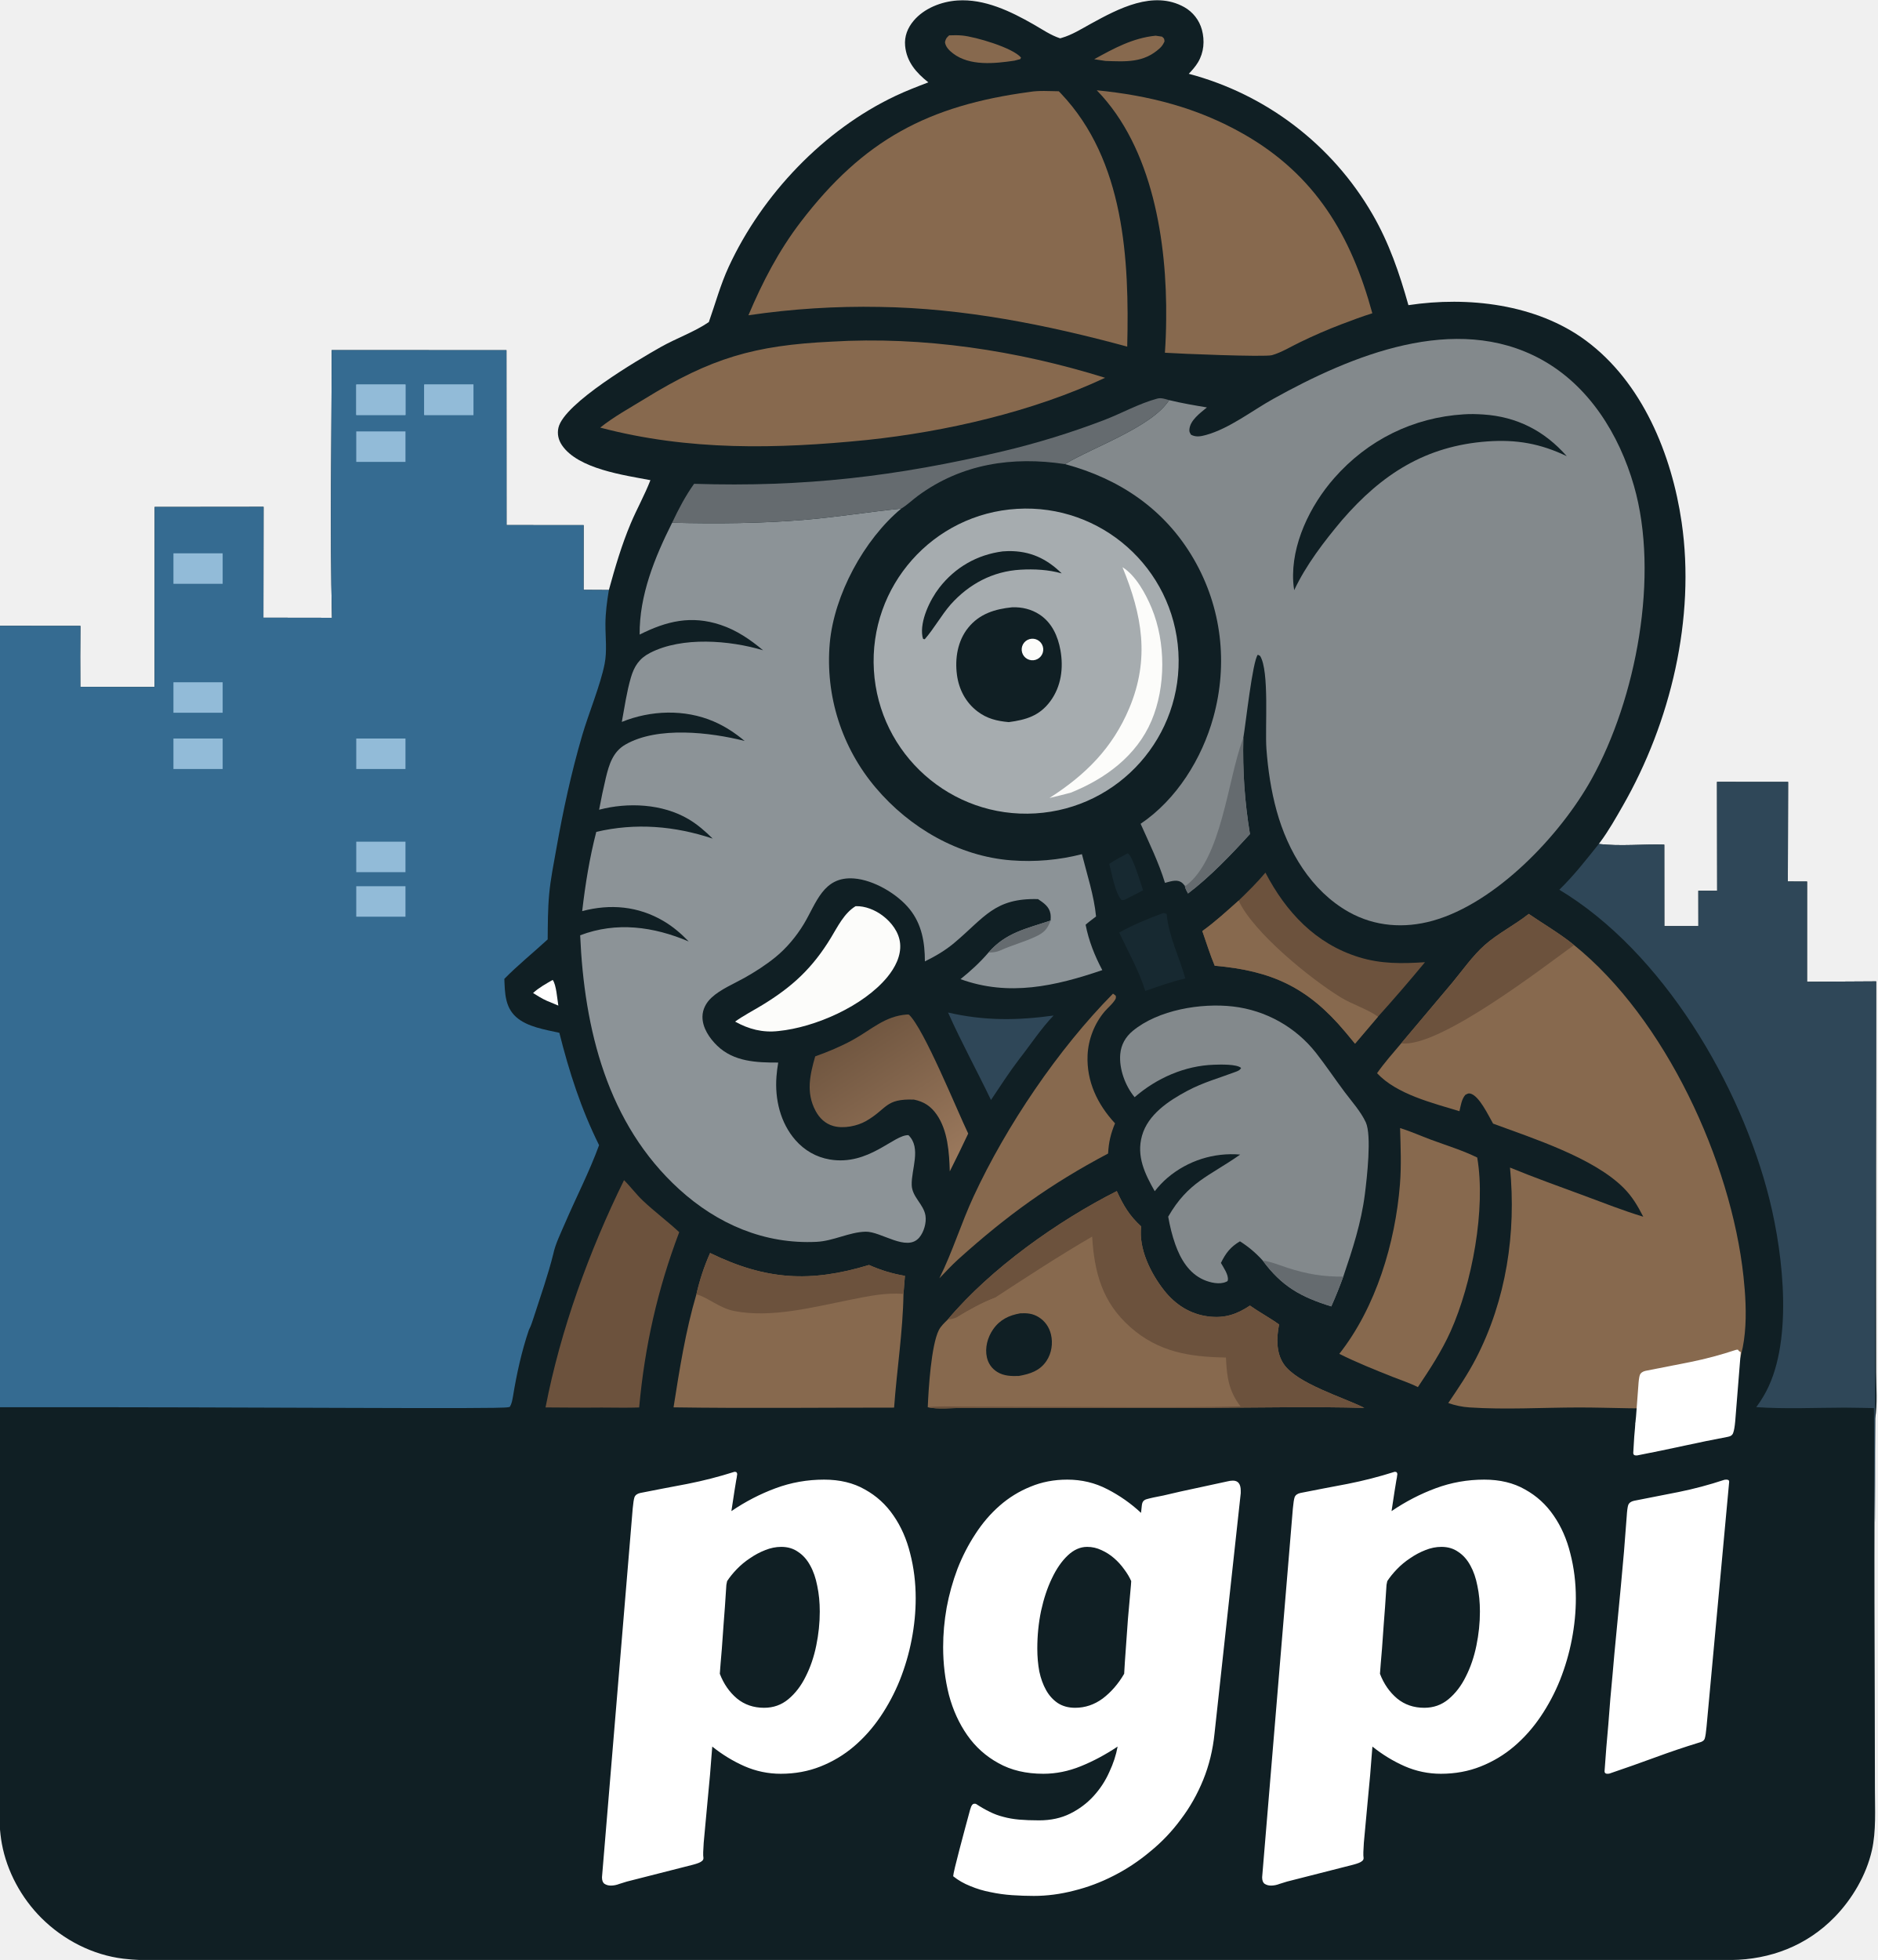
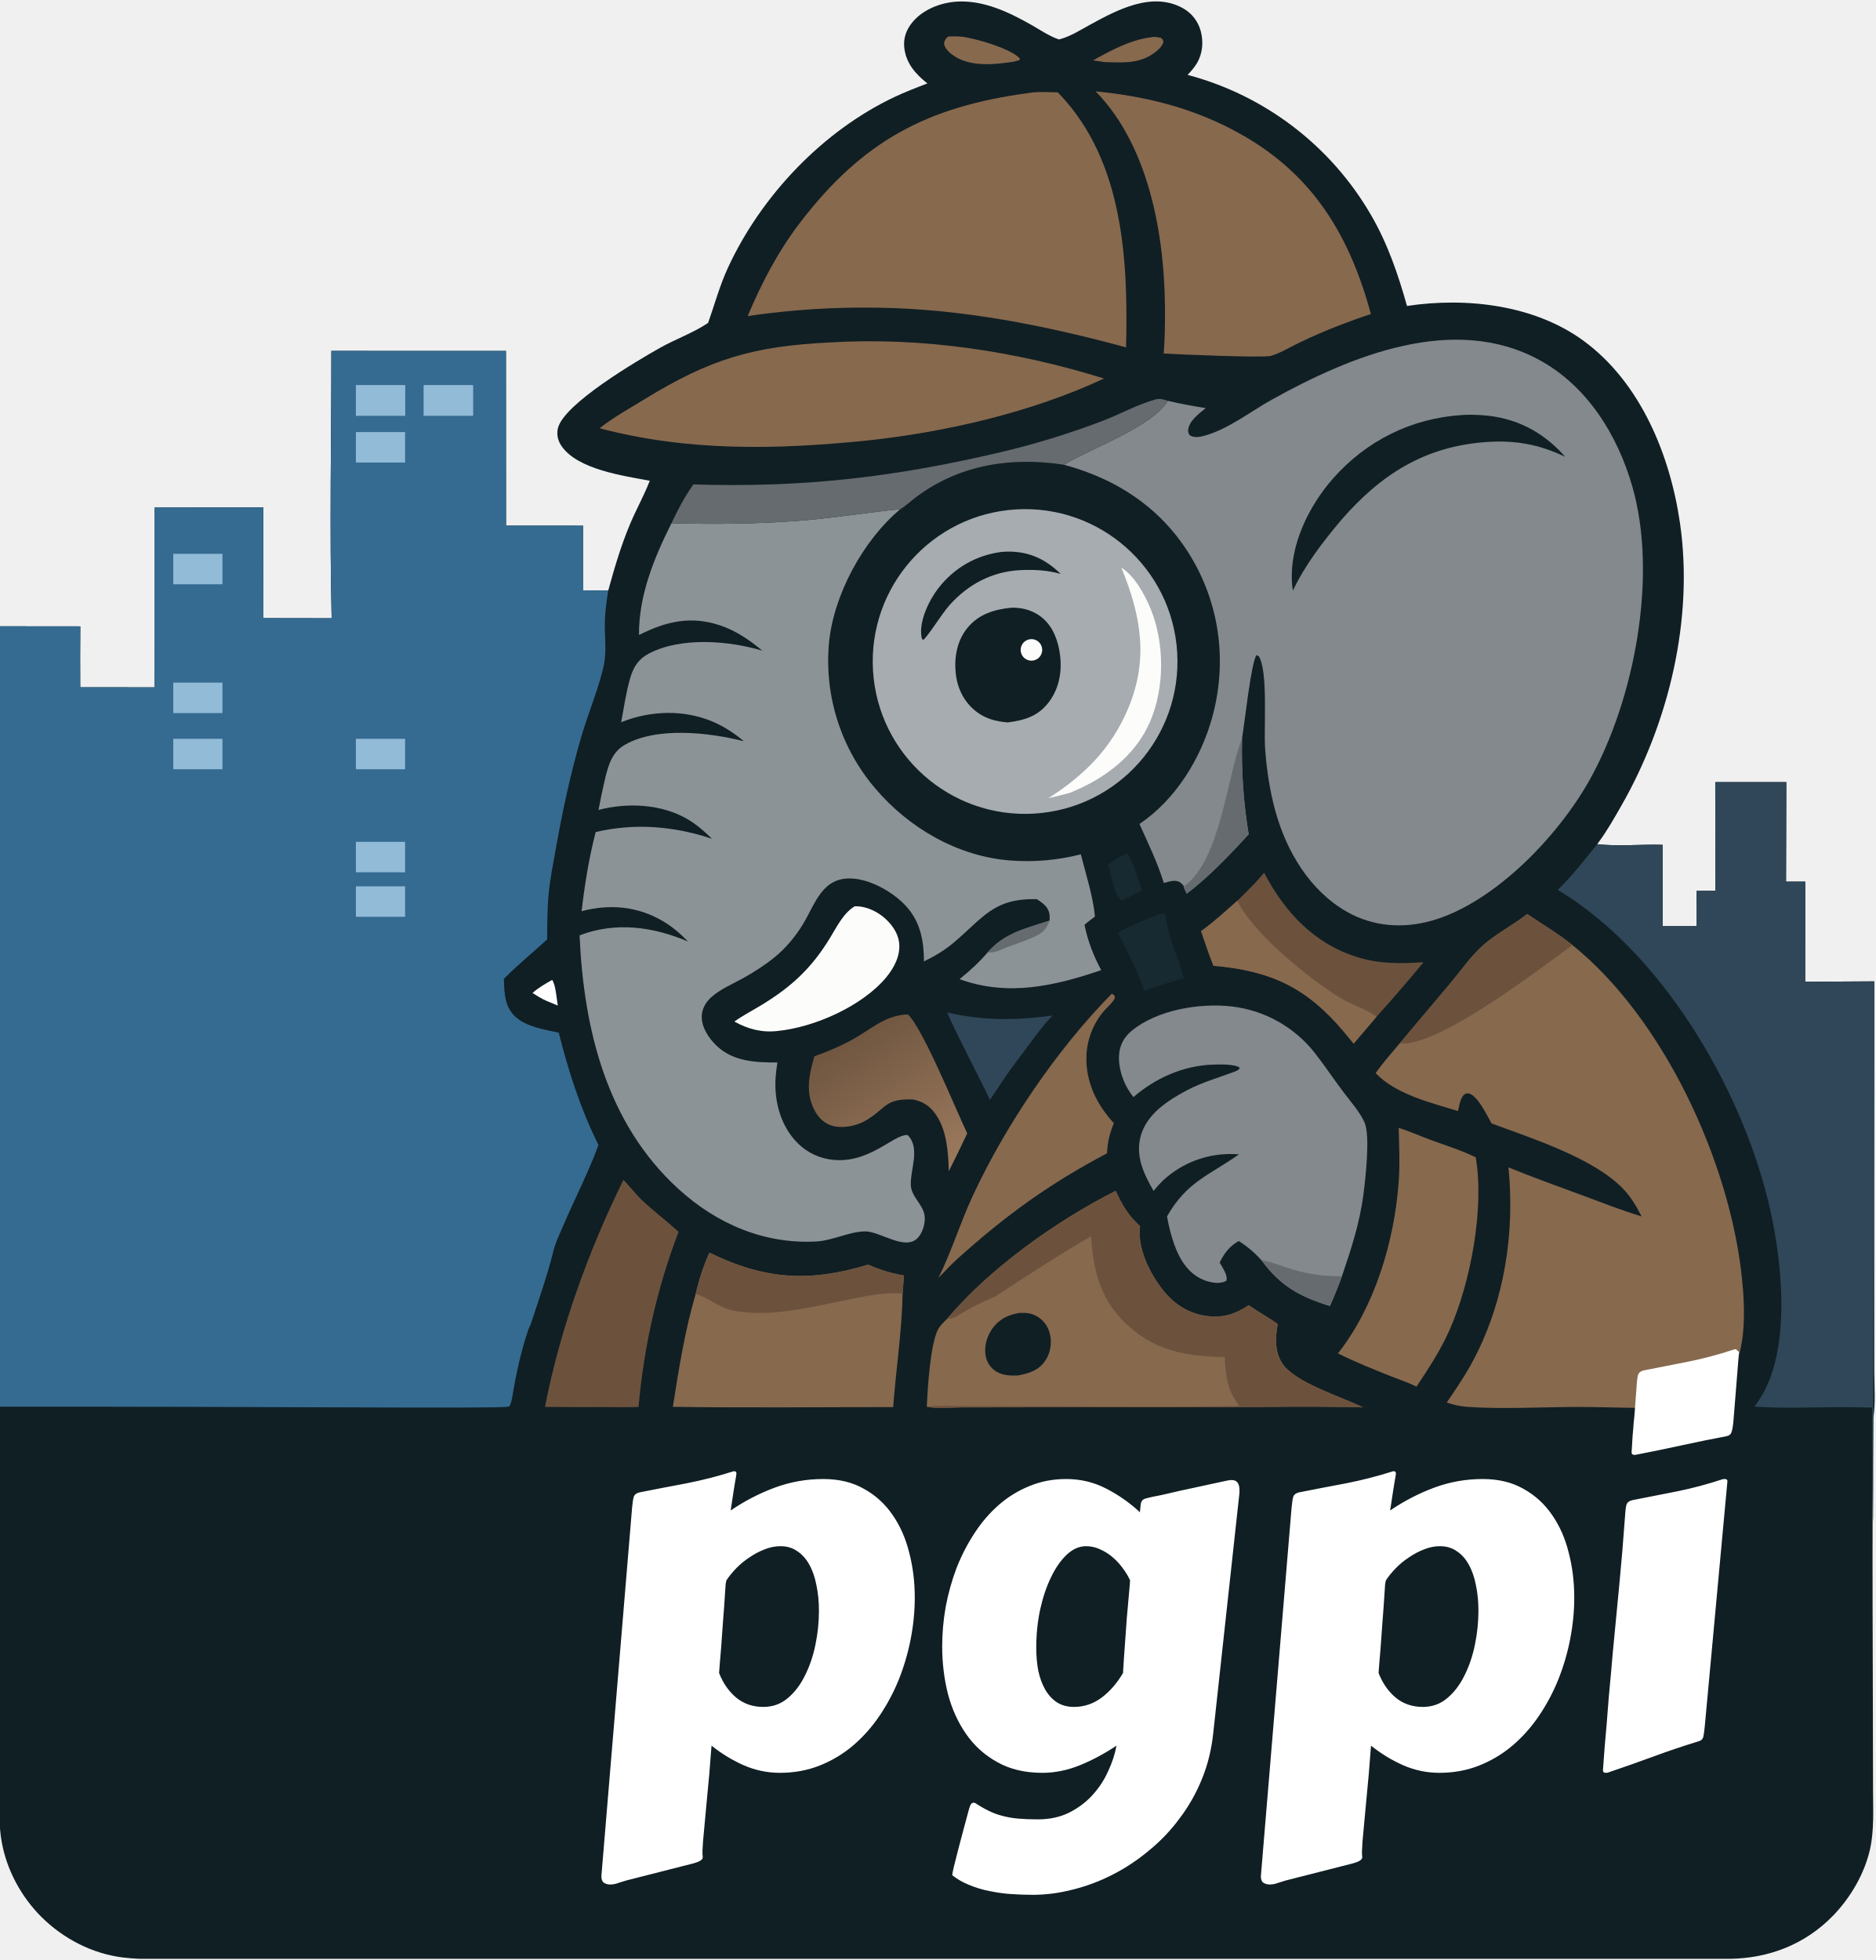
- <svg xmlns="http://www.w3.org/2000/svg" width="160" height="167" fill="none" viewBox="0 0 801 836">
+ <svg xmlns="http://www.w3.org/2000/svg" width="200" height="209" fill="none" viewBox="0 0 801 836">
  <g clip-path="url(#a)">
    <path fill="#101F24" d="M452.292 16.32c.217-.059.435-.113.651-.175 4.461-1.273 8.449-3.828 12.494-6.046 11.694-6.413 26.64-14.41 39.818-7.096a15.866 15.866 0 0 1 7.546 9.654c1.262 4.72.864 9.681-1.666 13.902-1.084 1.808-2.481 3.381-3.936 4.895a128.65 128.65 0 0 1 78.375 59.897c7.124 12.287 11.516 25.212 15.34 38.792 25.296-3.829 54.582-.513 75.665 15.07 24.14 17.84 36.688 48.628 40.907 77.54 5.97 40.926-4.716 85.407-25.142 121.01-2.989 5.211-6.013 10.598-9.608 15.416l-.606.801c9.119 1.064 18.748.003 27.951.28l.023 34.743 14.52.008-.02-15.082 8.038-.021-.072-46.417 30.345.005-.118 42.484 8.201.021-.01 42.751 29.489-.171-.023 130.55.029 36.19c.006 6.362.579 13.498-.415 19.775-.641 52.783-.131 105.579-.116 158.365-.002 8.407.562 17.563-1.298 25.804-2.375 10.524-8.404 20.761-15.896 28.447-11.856 12.164-27.353 18.128-44.178 18.312-51.298.561-102.66-.016-153.967-.015l-311.123.003-148.632.005-44.623.017c-9.073.01-18.496.514-27.515-.558-13.158-1.563-25.646-8.008-35.006-17.321-8.567-8.523-14.763-19.891-16.936-31.8-1.817-9.954-.846-21.172-.839-31.273l.044-53.832-.03-199.162-.059-235.157 34.41.033c-.084 8.67-.095 17.34-.034 26.01l31.68.025.034-76.777 46.47-.049-.063 47.276 29.246.046c-.915-37.979-.124-76.168-.126-114.169l74.579.026.031 74.599 32.891.024-.021 27.611 10.79.057c2.659-9.67 5.413-19.1 9.313-28.364 2.615-6.211 6-12.218 8.414-18.483-11.099-2.121-30.879-4.752-37.747-14.92-1.521-2.251-2.118-4.857-1.479-7.52 2.506-10.444 34.013-28.926 43.736-34.404 6.563-3.697 14.269-6.388 20.41-10.587 2.816-7.952 4.942-15.93 8.506-23.631 14.235-30.765 40.454-58.32 71.042-72.806 4.595-2.176 9.355-4.006 14.103-5.819-5.16-4.112-9.269-8.726-9.904-15.612-.369-4.008 1.054-7.607 3.623-10.656C394.3 3.5 401.602.66 408.452.186c11.557-.799 22.772 4.62 32.534 10.206 3.637 2.081 7.308 4.625 11.306 5.928Z" />
    <path fill="#356B91" d="m141.511 149.326 74.579.026.031 74.599 32.891.024-.021 27.611 10.79.057c-.799 4.874-1.454 9.646-1.469 14.593-.018 5.58.733 11.393-.341 16.893-1.751 8.966-6.876 21.28-9.598 30.603-4.663 15.967-8.115 31.952-11.012 48.31-1.136 6.414-2.457 12.865-3.054 19.353-.587 6.387-.576 12.877-.636 19.287-6.121 5.65-12.648 10.887-18.488 16.828.237 5.908.237 11.951 4.998 16.253 4.709 4.256 12.447 5.413 18.468 6.759 4.191 16.678 9.275 32.482 16.953 47.932-4.223 11.6-9.891 22.425-14.736 33.752-1.676 3.917-3.927 8.449-4.786 12.59-2.241 8.998-5.378 17.88-8.23 26.706-.656 1.873-1.208 3.955-2.168 5.69-3.105 9.076-5.284 19.015-6.823 28.489-.292 1.592-.495 2.985-1.341 4.401-.243.052-.485.109-.728.158-4.519.904-104.336-.158-216.896 0 0-143.24.062-84.761 0-333.309l34.41.033c-.084 8.67-.095 17.34-.034 26.01l31.68.025.034-76.777 46.47-.049-.063 47.276 29.246.046c-.915-37.979-.124-76.168-.126-114.169Z" />
    <path fill="#2F4758" d="m732.57 333.491 30.345.005-.118 42.484 8.201.021-.01 42.751 29.489-.171c0 60.396-.409 84.919-.409 186.515 0 101.596-.532-4.481-.532-4.481s-8.77-.212-12.487-.205c-12.478.027-25.281.639-37.717-.212 1.114-1.47 2.122-3.053 3.069-4.636 12.913-21.578 8.559-59.763 2.638-83.67-12.164-49.118-45.607-105.864-89.745-132.393 6.15-5.978 11.495-12.826 16.836-19.519 9.119 1.064 18.748.003 27.951.28l.023 34.743 14.52.008-.02-15.082 8.038-.021-.072-46.417Z" />
    <path fill="#83898C" d="M514.943 173.767c-2.831 2.377-7.291 5.502-7.493 9.573-.047.954.248 1.233.674 2.048 2.091 1.153 4.178.754 6.394.142 10.049-2.775 19.658-10.369 28.768-15.43 33.336-18.52 77.524-36.883 114.192-16.866 20.454 11.165 33.351 32.019 39.664 53.979 10.976 38.176.962 90.895-18.144 125.197-13.418 24.089-40.8 52.759-67.642 60.291-12.173 3.416-24.823 2.52-35.914-3.724-15.98-8.996-25.987-25.868-30.748-43.125-2.37-8.59-3.712-17.551-4.364-26.432-.666-9.064 1.335-33.121-2.691-39.651l-.966-.528c-2.271 2.579-5.221 29.965-6.201 35.492-.321 14.113.537 27.095 2.825 41.016-7.998 8.777-16.965 18.187-26.423 25.351-.541-1.068-1.226-2.1-1.358-3.298-.516-.613-1.014-1.234-1.727-1.634-2.022-1.135-4.662-.124-6.743.402-2.643-8.668-6.703-16.935-10.394-25.198 15.359-10.349 26.173-27.806 31.039-45.43 6.321-22.893 3.558-46.897-8.347-67.465-12.295-21.242-31.598-34.259-54.967-40.532 11.961-7.255 37.221-15.874 44.432-27.297 5.345 1.303 10.711 2.222 16.134 3.119Z" />
    <path fill="#656B6F" d="m505.516 377.802.479-.046c15.206-11.432 17.829-45.13 24.139-62.127l.338-.896c-.321 14.113.537 27.095 2.825 41.016-7.998 8.777-16.965 18.187-26.423 25.351-.541-1.068-1.226-2.1-1.358-3.298Z" />
    <path fill="#101F24" d="M624.558 176.71c2.722-.191 5.479-.113 8.201.061 14.435.923 26.245 7.007 35.72 17.791-11.218-5.371-21.475-7.196-33.898-6.294-26.298 1.909-45.042 13.959-61.986 33.558-7.632 9.073-15.368 19.136-20.419 29.896a35.686 35.686 0 0 1-.407-3.587c-.943-15.861 7.188-32.483 17.423-44.154 14.311-16.319 33.731-25.942 55.366-27.271Z" />
    <path fill="#8C9397" d="M286.766 222.955c18.997.456 38.277.325 57.209-1.301 13.587-1.167 27.007-3.372 40.554-4.735-15.917 13.24-28.653 36.814-30.503 57.398a83.956 83.956 0 0 0 19.653 61.719c14.409 17.032 35.361 29.226 57.843 30.926a92.707 92.707 0 0 0 30.086-2.635c2.171 8.607 5.2 17.756 6.032 26.582-1.495 1.15-3.045 2.262-4.456 3.513 1.345 6.882 3.842 13.17 7.125 19.364-20.09 6.845-39.882 11.343-60.493 3.85 4.402-3.562 8.268-7.081 11.956-11.369 7.346-8.503 16.314-10.209 26.474-13.621.071-.967.097-1.975-.064-2.935-.506-3.018-2.946-4.644-5.309-6.22-18.585-.499-22.82 7.86-35.729 18.69-3.873 3.249-8.006 5.657-12.53 7.88-.02-8.068-1.283-15.795-6.501-22.278-5.252-6.525-15.381-12.478-23.785-13.094-13.147-.964-15.956 10.487-21.415 19.51-3.121 5.159-7.343 10.224-12.028 14.036-4.096 3.333-8.71 6.303-13.315 8.881-4.567 2.556-10.205 4.869-14.035 8.45-2.272 2.125-3.79 4.931-3.824 8.087-.052 4.715 3.016 9.223 6.286 12.375 7.115 6.857 16.762 7.217 26.037 7.191a62.583 62.583 0 0 0-.746 5.948c-.748 9.636 1.631 19.764 8.115 27.149 3.837 4.37 8.855 7.267 14.605 8.24 16.643 2.818 27.397-10.713 33.604-10.358 5.595 5.458 1.152 14.6 1.377 21.265.174 5.157 5.116 8.165 5.876 13.07.466 3.009-.676 6.984-2.635 9.306-5.339 6.331-16.315-2.663-22.972-2.481-6.974.192-13.638 3.974-20.86 4.33-22.181 1.095-42.278-7.558-58.588-22.4-30.752-27.985-40.537-68.423-42.277-108.357 15.511-5.903 31.295-3.735 46.329 2.641-3.269-3.367-6.697-6.325-10.754-8.715-10.818-6.372-22.714-7.42-34.71-4.238 1.327-11.478 3.119-22.598 6.006-33.799 16.806-3.942 33.415-2.538 49.677 2.869-3.154-3.112-6.483-6.029-10.309-8.293-11.155-6.602-25.87-7.257-38.156-4.026a276.865 276.865 0 0 1 2.88-13.645c1.363-5.641 2.983-11.056 8.319-14.138 13.721-7.928 36.334-5.26 50.898-1.551-4.059-3.395-8.408-6.269-13.287-8.354-12.365-5.283-26.801-4.766-39.124.235 1.158-6.248 2.087-12.816 3.866-18.908 1.425-4.881 3.601-8.182 8.171-10.536 13.693-7.055 33.992-5.386 48.239-1.118-5.487-4.585-11.257-8.541-18.093-10.821-12.583-4.195-23.115-1.629-34.576 4.126-.168-16.737 6.45-32.95 13.857-47.705Z" />
    <path fill="#656B6F" d="M448.246 392.646c-1.389 3.786-2.887 5.224-6.553 6.927-4.766 2.213-9.927 3.575-14.755 5.755-1.783.806-3.22.923-5.166.939 7.346-8.503 16.314-10.209 26.474-13.621Z" />
    <path fill="#87694E" d="M652.25 389.806c6.433 4.426 13.268 8.338 19.323 13.284 38.898 31.307 66.995 92.25 72.298 141.359 1.532 14.186 2.452 34.59-7.36 46.357-4.937 5.921-13.178 9.042-20.727 9.533-13.911.904-28.36-.018-42.319.002-15.367.022-31.23.997-46.521-.024-3.136-.209-6.062-.831-9.031-1.873 4.187-6.181 8.355-12.307 11.795-18.95 12.966-25.041 17.261-53.624 14.545-81.482 10.403 4.274 21.003 8.05 31.55 11.951 8.407 3.109 16.722 6.412 25.306 9.007-2.355-4.589-4.667-8.556-8.32-12.23-12.853-12.925-38.77-21.197-55.748-27.478-1.954-3.338-5.931-11.993-9.791-12.838-.867-.19-1.275.202-2.035.553-1.629 1.861-1.972 4.638-2.527 6.994-11.529-3.539-26.745-7.207-35.158-16.217 3.143-4.47 6.783-8.579 10.309-12.747l21.791-25.862c4.384-5.285 8.656-11.427 13.781-15.993 5.619-5.005 12.854-8.59 18.839-13.346Z" />
    <path fill="#6C523D" d="M652.25 389.806c6.433 4.426 13.268 8.338 19.323 13.284-13.137 9.51-57.744 44.058-73.734 41.917l21.791-25.862c4.384-5.285 8.656-11.427 13.781-15.993 5.619-5.005 12.854-8.59 18.839-13.346Z" />
    <path fill="#A6ACAF" d="M433.943 217.026c35.862-2.134 66.669 25.199 68.821 61.061 2.151 35.861-25.167 66.682-61.028 68.851-35.885 2.17-66.731-25.171-68.884-61.057-2.153-35.887 25.203-66.72 61.091-68.855Z" />
    <path fill="#101F24" d="M431.875 259.012c4.158-.134 8.209.824 11.703 3.131 5.244 3.463 7.804 9.23 8.871 15.21 1.346 7.544.343 15.412-4.314 21.722-4.621 6.263-10.368 7.944-17.725 8.925-5.015-.446-9.267-1.452-13.373-4.577-5.033-3.83-7.929-9.411-8.748-15.606-.922-6.988.277-14.492 4.814-20.093 4.832-5.965 11.433-7.962 18.772-8.712Z" />
    <path fill="#FCFCFA" d="M439.245 272.6a4.603 4.603 0 1 1 2.534 8.851 4.603 4.603 0 0 1-2.534-8.851ZM478.92 241.93c5.652 3.442 9.989 11.492 12.446 17.428 6.018 14.546 6.09 33.533-.062 48.043-6.365 15.009-19.765 24.798-34.475 30.705-3.002.827-6.051 1.52-9.077 2.259 15.348-9.803 26.911-21.284 34.058-38.3 8.862-21.101 5.51-39.723-2.89-60.135Z" />
    <path fill="#101F24" d="M427.815 235.171a36.77 36.77 0 0 1 2.439-.125c9.251-.091 16.212 3.156 22.739 9.517-5.66-1.603-11.724-1.916-17.576-1.581-11.848.678-21.977 6.084-29.832 14.868-4.033 4.664-6.99 10.14-11.031 14.798l-.676-.119c-.144-.416-.239-.629-.313-1.043-1.166-6.605 3.231-15.697 7.178-20.788 6.768-8.728 16.154-14.115 27.072-15.527Z" />
    <path fill="#87694E" d="M439.341 39.189c3.91-.677 8.425-.32 12.406-.28.306.309.608.621.906.937 27.136 28.577 29.197 70.766 28.286 107.989-34.338-9.342-69.921-16.42-105.592-16.937a339.336 339.336 0 0 0-56.027 3.56c6.02-14.226 12.923-27.541 22.347-39.86 26.785-35.014 54.366-49.59 97.674-55.409ZM404.434 562.769c18.263-21.712 46.779-41.937 72.059-54.727 2.804 6.119 5.371 10.502 10.401 15.08-1.177 9.47 4.059 19.967 9.733 27.207 4.834 6.169 11.251 10.271 19.118 11.208 6.786.808 11.965-.916 17.556-4.661 4.033 2.85 8.442 5.178 12.42 8.061-1.079 5.583-1.335 11.906 1.969 16.845 5.587 8.352 25.467 14.22 34.422 18.732-21.259-.569-42.628-.15-63.897-.044l-77.954.012-29.883.05c-4.404.008-10.303.677-14.541-.299.32-7.863 1.471-26.322 4.693-32.829.889-1.795 2.495-3.241 3.904-4.635Z" />
    <path fill="#6C523D" d="M404.434 562.769c18.263-21.712 46.779-41.937 72.059-54.727 2.804 6.119 5.371 10.502 10.401 15.08-1.177 9.47 4.059 19.967 9.733 27.207 4.834 6.169 11.251 10.271 19.118 11.208 6.786.808 11.965-.916 17.556-4.661 4.033 2.85 8.442 5.178 12.42 8.061-1.079 5.583-1.335 11.906 1.969 16.845 5.587 8.352 25.467 14.22 34.422 18.732-21.259-.569-42.628-.15-63.897-.044l-77.954.012-29.883.05c-4.404.008-10.303.677-14.541-.299 4.738-.554 9.784-.282 14.56-.269l25.191.068c31.203.009 62.505.51 93.693-.136-5.091-6.669-5.862-12.735-6.219-20.857-15.509-.263-28.766-2.325-40.781-12.957-11.976-10.599-15.344-23.197-16.311-38.634-14.072 8.172-27.875 17.213-41.509 26.104-5.668 2.184-10.828 5.085-16.02 8.217-1.405.678-2.458.876-4.007 1Z" />
    <path fill="#87694E" d="M408.441 561.769c5.192-3.132 10.352-6.033 16.02-8.217-2.091 3.998-6.35 5.909-10.487 7.222-1.804.572-3.654.838-5.533.995Z" />
    <path fill="#101F24" d="M435.361 560.169c2.921-.114 5.198.056 7.747 1.611 2.749 1.675 4.554 4.295 5.299 7.414.901 3.777.258 8.045-1.915 11.288-2.867 4.277-7.043 5.557-11.829 6.422-3.202.097-6.304.034-9.123-1.68-2.314-1.408-3.873-3.592-4.473-6.234-.928-4.083.283-8.555 2.634-11.944 2.892-4.168 6.79-6.024 11.66-6.877Z" />
    <path fill="#83898C" d="M484.096 467.994c-4.013-4.848-6.689-12.104-6.128-18.399.358-4.018 2.255-7.34 5.347-9.894 10.868-8.977 29.112-11.979 42.756-10.402a52.838 52.838 0 0 1 35.429 19.807c4.271 5.456 8.132 11.244 12.289 16.79 3.015 4.022 6.826 8.236 8.938 12.813 2.573 5.575.48 23.727-.38 30.548-1.55 12.302-5.257 23.599-9.218 35.267-1.583 4.309-3.236 8.516-5.126 12.702-12.977-3.992-21.163-8.585-29.261-19.567-2.876-3.182-6.07-5.905-9.707-8.189-4.053 2.386-6.06 5.025-8.123 9.213 1.072 1.908 3.33 5.076 2.953 7.315-.092.544-.167.487-.721.743-2.811 1.302-6.877.33-9.574-.856-6.319-2.781-9.878-8.828-12.105-15.068-1.363-3.82-2.34-7.868-3.043-11.86 8.568-14.9 17.527-17.214 30.716-26.49a42.348 42.348 0 0 0-30.946 9.841c-2.057 1.743-3.841 3.674-5.518 5.781-4.206-7.377-7.901-14.948-5.425-23.689 2.574-9.089 11.389-14.877 19.266-19.087 6.888-3.683 13.672-5.484 20.841-8.199.938-.356 1.685-.686 2.176-1.579-1.838-1.737-9.017-1.475-11.554-1.393-12.493.402-24.497 5.713-33.882 13.852Z" />
    <path fill="#656B6F" d="M538.742 537.659c3.566.47 7.13 1.983 10.546 3.094 8.244 2.679 15.159 3.837 23.841 3.771-1.583 4.309-3.236 8.516-5.126 12.702-12.977-3.992-21.163-8.585-29.261-19.567Z" />
    <path fill="#87694E" d="M467.944 38.489c22.3 2.191 42.926 7.437 62.562 18.613 30.692 17.469 45.944 43.299 55.013 76.506-4.446 1.37-8.784 3.04-13.138 4.672a219.66 219.66 0 0 0-17.794 7.714c-3.827 1.837-7.822 4.334-11.883 5.484-3.066.868-39.936-.626-45.687-1.039.326-4.667.505-9.343.536-14.022.426-33.119-5.715-73.423-29.609-97.928ZM354.607 145.714c39.325-2.375 79.404 3.753 116.89 15.408-30.719 14.435-67.895 22.98-101.541 26.527-38.624 3.882-76.093 4.691-113.88-5.277 5.864-4.675 12.652-8.376 19.027-12.297 28.292-17.4 46.734-22.78 79.504-24.361ZM302.973 534.452c23.808 11.583 42.753 12.699 67.808 5.107 5.112 2.259 9.797 3.688 15.317 4.636l-.621 7.708c-.243 16.066-2.848 32.439-4 48.498-31.354-.01-62.756.351-94.105-.112 2.547-16.179 5.109-32.486 9.743-48.223 1.434-6.169 3.275-11.832 5.858-17.614Z" />
    <path fill="#6C523D" d="M302.973 534.452c23.808 11.583 42.753 12.699 67.808 5.107 5.112 2.259 9.797 3.688 15.317 4.636l-.621 7.708c-7.777-.603-14.917.944-22.514 2.45-15.642 3.101-33.741 7.952-49.659 4.855-6.379-1.241-11.455-5.936-16.189-7.142 1.434-6.169 3.275-11.832 5.858-17.614Z" />
    <path fill="#87694E" d="M597.358 481.15c4.474 1.391 8.861 3.372 13.264 5.001 6.524 2.413 13.414 4.513 19.651 7.577 3.757 21.94-2.23 53.785-11.363 74.145-3.802 8.477-8.813 16.092-13.957 23.786-3.378-1.724-7.227-2.963-10.76-4.371-7.698-3.067-15.354-6.114-22.774-9.822 15.628-19.809 23.911-47.362 25.886-72.384.628-7.953.276-15.969.053-23.932Z" />
    <path fill="#6C523D" d="M266.241 503.38c2.815 2.775 5.156 6.01 8.097 8.782 4.97 4.687 10.459 8.755 15.458 13.404-9.259 24.4-14.739 48.771-17.093 74.776-5.348.178-10.733.043-16.085.035-7.95.097-15.912-.027-23.862-.057 6.412-33.127 18.623-66.716 33.485-96.94Z" />
    <path fill="#87694E" d="M474.871 423.819c.404.211.837.64 1.193.93.127 1.093.019 1.214-.587 2.096-1.149 1.672-2.83 3.022-4.15 4.568-4.366 5.112-7.012 11.967-7.304 18.651-.491 11.203 4.237 21.024 11.712 29.083-1.843 4.414-2.705 8.09-2.954 12.872-24.67 13.046-43.152 26.407-63.92 45.102-2.829 2.547-5.43 5.403-8.084 8.134 5.653-11.348 9.297-23.484 14.636-34.986 14.005-30.169 36.053-62.765 59.458-86.45Z" />
    <path fill="#6C523D" d="M528.471 384.126c3.975-3.853 7.876-7.668 11.433-11.923 8.76 16.786 21.365 30.338 39.874 36.056 9.52 2.94 18.401 2.78 28.209 2.148a713.856 713.856 0 0 1-20.044 23.229c-3.247 3.864-6.515 7.71-9.806 11.537a615.398 615.398 0 0 0-4.267-5.145c-15.863-18.892-31.277-26-55.605-28.107-2-4.793-3.561-9.884-5.291-14.788 5.466-3.929 10.479-8.534 15.497-13.007Z" />
    <path fill="#87694E" d="M512.974 397.133c5.466-3.929 10.479-8.534 15.497-13.007 6.212 13.538 30.712 33.442 43.612 41.31 5.018 3.06 11.114 4.841 15.86 8.2-3.247 3.864-6.515 7.71-9.806 11.537a615.398 615.398 0 0 0-4.267-5.145c-15.863-18.892-31.277-26-55.605-28.107-2-4.793-3.561-9.884-5.291-14.788Z" />
    <path fill="#656B6F" d="M296.139 206.347c46.75 1.51 86.354-3.116 131.863-13.902a343.944 343.944 0 0 0 43.065-13.287c7.483-2.865 14.998-7.104 22.697-9.158 1.693-.451 3.415.183 5.045.648-7.211 11.423-32.471 20.042-44.432 27.297-22.387-3.405-44.144-.162-62.755 13.543-2.296 1.692-4.674 3.992-7.093 5.431-13.547 1.363-26.967 3.568-40.554 4.735-18.932 1.626-38.212 1.757-57.209 1.301 2.743-5.847 5.63-11.331 9.373-16.608Z" />
    <path fill="url(#b)" d="m387.015 432.715.779.039c6.369 5.89 20.571 40.918 25.299 50.754a646.288 646.288 0 0 1-7.857 16.123c-.24-8.009-.841-17.389-5.562-24.203-2.494-3.601-5.473-5.545-9.734-6.412-12.362-.432-11.262 3.836-20.325 9.083-3.855 2.232-9.69 3.399-14.04 2.189-3.468-.966-5.982-3.391-7.64-6.525-4.099-7.75-2.387-15.295-.122-23.182 5.519-1.977 10.835-4.175 15.984-6.996 8.045-4.408 13.698-10.211 23.218-10.87Z" />
    <path fill="#FCFCFA" d="M365.044 386.516c4.017-.163 8.317 1.604 11.482 3.984 3.78 2.843 7.051 7.06 7.512 11.9.504 5.278-2.179 10.357-5.434 14.325-10.147 12.366-30.8 21.493-46.481 23.044-6.722.768-12.657-.781-18.492-4.024 3.647-2.603 7.8-4.739 11.636-7.076 12.831-7.816 21.364-15.746 29.192-28.586 2.928-4.801 5.671-10.571 10.585-13.567Z" />
    <path fill="#2F4758" d="M404.494 431.87c15.458 3.572 29.433 3.432 45.024 1.291-5.387 5.588-9.844 12.465-14.653 18.585-4.289 5.601-8.122 11.584-12.054 17.44-5.99-12.508-12.67-24.65-18.317-37.316Z" />
    <path fill="#172931" d="M496.143 389.491c.717-.03.974.087 1.623.35.908 9.74 5.371 18.153 7.958 27.511-5.829 1.329-11.438 3.358-17.077 5.322-2.648-8.508-7.329-16.847-11.14-24.91 6.039-3.355 12.177-5.878 18.636-8.273Z" />
    <path fill="#87694E" d="M404.968 15.061c1.896-.084 3.778-.104 5.669.08 5.514.54 21.463 5.157 24.992 9.401l-.318.654-2.536.667c-8.343 1.224-19.029 2.4-26.193-3.12-1.571-1.21-3.139-2.73-3.402-4.77.334-1.467.655-1.926 1.788-2.912ZM493.064 15.206l2.725.399c.974.837.934.782 1.056 2.062-.532 1.127-1.011 1.945-1.931 2.803-6.88 6.417-14.621 5.787-23.239 5.506l-4.828-.732c8.411-4.649 16.531-9.085 26.217-10.038Z" />
    <path fill="#172931" d="M481.156 363.933c2.171 1.232 5.513 12.85 6.558 15.837l-8.044 4.1-1.115.05c-2.824-2.924-4.17-11.418-5.294-15.451 2.468-1.69 5.277-3.073 7.895-4.536Z" />
    <path fill="#fff" d="M235.804 417.968c1.547 1.948 1.947 8.297 2.419 10.95l-4.886-2.038c-2.081-.902-3.968-2.136-5.898-3.319 2.512-2.318 5.421-3.897 8.365-5.593Z" />
    <path fill="#92BBD8" d="M152 164h21v13h-21z" />
    <path fill="#92BBD8" d="M152 164h21v13h-21zM74 236h21v13H74zM74 291h21v13H74zM74 315h21v13H74zM181 164h21v13h-21z" />
    <path fill="#92BBD8" d="M181 164h21v13h-21zM152 184h21v13h-21zM152 378h21v13h-21zM152 359h21v13h-21zM152 315h21v13h-21z" />
    <path fill="#fff" d="M309.908 676.02c-.429 6.875-.823 12.46-1.181 16.757a930.7 930.7 0 0 1-.752 10.528 704.154 704.154 0 0 1-.537 6.338 101.239 101.239 0 0 0-.323 4.296c1.647 4.297 4.082 7.806 7.305 10.528 3.223 2.65 7.09 3.974 11.601 3.974 3.939 0 7.377-1.217 10.313-3.652 3.008-2.506 5.478-5.729 7.412-9.668 2.005-3.939 3.509-8.343 4.512-13.213 1.002-4.87 1.504-9.704 1.504-14.502 0-3.939-.358-7.591-1.074-10.957-.645-3.366-1.648-6.266-3.008-8.701-1.361-2.506-3.08-4.44-5.157-5.801-2.005-1.432-4.404-2.148-7.197-2.148-2.291 0-4.583.465-6.875 1.396-2.22.86-4.368 2.006-6.445 3.438a32.726 32.726 0 0 0-5.694 4.726c-1.647 1.719-3.007 3.402-4.082 5.049l-.322 1.612Zm2.149-31.475c6.015-4.082 12.317-7.341 18.906-9.775 6.588-2.435 13.463-3.653 20.625-3.653 6.732 0 12.532 1.397 17.402 4.19 4.942 2.721 9.024 6.445 12.246 11.172 3.223 4.654 5.586 10.026 7.09 16.113 1.576 6.087 2.363 12.461 2.363 19.121 0 5.801-.572 11.673-1.718 17.617a95.858 95.858 0 0 1-5.049 17.295 83.08 83.08 0 0 1-8.272 15.576c-3.294 4.87-7.089 9.131-11.386 12.783-4.226 3.581-8.952 6.41-14.18 8.487s-10.885 3.115-16.973 3.115a38.382 38.382 0 0 1-15.468-3.223c-4.87-2.148-9.454-4.941-13.75-8.379 0 .358-.108 1.683-.323 3.975-.143 2.22-.358 4.941-.644 8.164-.287 3.223-.609 6.66-.967 10.313-.358 3.724-.68 7.197-.967 10.419-.286 3.223-.537 5.944-.752 8.165-.143 2.291-.215 3.616-.215 3.974v1.397c.072.429.108.823.108 1.181 0 .573-.287 1.039-.86 1.397-.501.429-1.683.895-3.544 1.396l-28.252 7.197c-.788.215-1.827.538-3.116.967-1.289.502-2.542.752-3.759.752-1.003 0-1.898-.25-2.686-.752-.716-.501-1.074-1.432-1.074-2.793l13.105-157.265c.215-2.364.466-3.975.752-4.834.358-.931 1.182-1.54 2.471-1.826 6.517-1.29 13.213-2.579 20.088-3.868a183.13 183.13 0 0 0 20.088-5.156c.573 0 .895.108.966.322.144.144.215.394.215.752 0 .144-.035.358-.107.645 0 .286-.108.931-.322 1.933a183.037 183.037 0 0 1-.752 4.62 678.575 678.575 0 0 1-1.289 8.486Zm170.586 29.863c-.717-1.647-1.719-3.33-3.008-5.049a26.77 26.77 0 0 0-4.297-4.726 21.434 21.434 0 0 0-5.371-3.438 13.941 13.941 0 0 0-6.123-1.396c-2.936 0-5.694 1.217-8.272 3.652-2.578 2.435-4.834 5.694-6.767 9.776-1.934 4.01-3.474 8.629-4.619 13.857-1.075 5.156-1.612 10.527-1.612 16.113 0 3.438.287 6.696.86 9.776.644 3.007 1.611 5.657 2.9 7.949s2.936 4.118 4.941 5.478c2.077 1.361 4.548 2.041 7.413 2.041 4.296 0 8.235-1.324 11.816-3.974 3.581-2.722 6.624-6.231 9.131-10.528.071-1.503.179-3.294.322-5.371.143-2.076.322-4.583.537-7.519l.752-10.528c.358-4.082.788-8.916 1.289-14.501l.108-1.612Zm35.556 64.883c-.716 7.09-2.327 13.714-4.834 19.873-2.506 6.159-5.693 11.781-9.56 16.865a74.507 74.507 0 0 1-13.106 13.75c-4.87 4.082-10.062 7.52-15.576 10.313-5.443 2.793-11.064 4.905-16.865 6.338-5.801 1.504-11.53 2.256-17.188 2.256-3.008 0-6.087-.108-9.238-.323a65.158 65.158 0 0 1-9.238-1.289 42.621 42.621 0 0 1-8.594-2.578c-2.721-1.074-5.156-2.471-7.305-4.189v-.108c0-.358.251-1.611.752-3.76.573-2.148 1.218-4.69 1.934-7.627a512.362 512.362 0 0 0 2.363-8.916c.86-3.079 1.576-5.729 2.149-7.949.286-1.002.572-1.683.859-2.041.286-.358.609-.537.967-.537.429 0 .68.036.752.108 2.077 1.36 4.01 2.47 5.8 3.33a28.248 28.248 0 0 0 5.801 2.148c2.077.573 4.333.967 6.768 1.182 2.435.215 5.264.322 8.486.322 5.013 0 9.453-.967 13.32-2.9 3.868-1.934 7.198-4.441 9.991-7.52 2.793-3.079 5.013-6.481 6.66-10.205 1.719-3.652 2.9-7.269 3.545-10.85-5.156 3.438-10.384 6.231-15.684 8.379-5.299 2.149-10.635 3.223-16.006 3.223-7.376 0-13.75-1.504-19.121-4.512-5.371-2.936-9.811-6.911-13.32-11.924-3.509-5.013-6.123-10.742-7.842-17.187-1.647-6.517-2.471-13.32-2.471-20.41 0-5.586.502-11.208 1.504-16.865a97.388 97.388 0 0 1 4.619-16.543c2.077-5.3 4.62-10.241 7.627-14.825 3.008-4.655 6.482-8.701 10.42-12.138a45.898 45.898 0 0 1 13.106-8.057c4.798-2.005 10.026-3.008 15.683-3.008 6.159 0 11.853 1.361 17.081 4.082a63.5 63.5 0 0 1 14.394 10.098c.143-1.289.251-2.292.322-3.008.072-.788.251-1.396.537-1.826.287-.43.752-.752 1.397-.967.716-.215 1.719-.465 3.008-.752.787-.143 2.22-.43 4.297-.859a492.339 492.339 0 0 1 7.412-1.719 601.335 601.335 0 0 1 9.453-2.041 687.194 687.194 0 0 0 10.42-2.256c.859-.215 1.647-.322 2.363-.322 2.22 0 3.33 1.432 3.33 4.297v1.074c0 .286-.036.609-.107.967l-11.065 101.406Zm73.369-63.271c-.429 6.875-.823 12.46-1.181 16.757a907.721 907.721 0 0 1-.752 10.528 704.154 704.154 0 0 1-.537 6.338 101.239 101.239 0 0 0-.323 4.296c1.648 4.297 4.082 7.806 7.305 10.528 3.223 2.65 7.09 3.974 11.602 3.974 3.938 0 7.376-1.217 10.312-3.652 3.008-2.506 5.479-5.729 7.412-9.668 2.005-3.939 3.509-8.343 4.512-13.213 1.003-4.87 1.504-9.704 1.504-14.502 0-3.939-.358-7.591-1.074-10.957-.645-3.366-1.647-6.266-3.008-8.701-1.361-2.506-3.08-4.44-5.156-5.801-2.006-1.432-4.405-2.148-7.198-2.148-2.291 0-4.583.465-6.875 1.396-2.22.86-4.368 2.006-6.445 3.438a32.682 32.682 0 0 0-5.693 4.726c-1.647 1.719-3.008 3.402-4.082 5.049l-.323 1.612Zm2.149-31.475c6.015-4.082 12.318-7.341 18.906-9.775 6.589-2.435 13.464-3.653 20.625-3.653 6.732 0 12.533 1.397 17.402 4.19 4.942 2.721 9.024 6.445 12.246 11.172 3.223 4.654 5.586 10.026 7.09 16.113 1.576 6.087 2.364 12.461 2.364 19.121 0 5.801-.573 11.673-1.719 17.617a95.858 95.858 0 0 1-5.049 17.295 83.134 83.134 0 0 1-8.271 15.576c-3.295 4.87-7.09 9.131-11.387 12.783-4.225 3.581-8.952 6.41-14.18 8.487s-10.885 3.115-16.973 3.115a38.382 38.382 0 0 1-15.468-3.223c-4.87-2.148-9.453-4.941-13.75-8.379 0 .358-.108 1.683-.323 3.975-.143 2.22-.358 4.941-.644 8.164-.287 3.223-.609 6.66-.967 10.313-.358 3.724-.68 7.197-.967 10.419-.286 3.223-.537 5.944-.752 8.165-.143 2.291-.214 3.616-.214 3.974v1.397c.071.429.107.823.107 1.181 0 .573-.286 1.039-.859 1.397-.502.429-1.683.895-3.545 1.396l-28.252 7.197c-.788.215-1.826.538-3.116.967-1.289.502-2.542.752-3.759.752-1.003 0-1.898-.25-2.686-.752-.716-.501-1.074-1.432-1.074-2.793l13.105-157.265c.215-2.364.466-3.975.752-4.834.358-.931 1.182-1.54 2.471-1.826 6.517-1.29 13.213-2.579 20.088-3.868a183.13 183.13 0 0 0 20.088-5.156c.573 0 .895.108.967.322.143.144.215.394.215.752 0 .144-.036.358-.108.645 0 .286-.107.931-.322 1.933a178.48 178.48 0 0 1-.752 4.62 678.575 678.575 0 0 1-1.289 8.486Zm95.068 60.908c.931-9.811 1.862-19.515 2.793-29.111.931-9.597 1.755-19.444 2.471-29.541.143-2.363.358-3.975.644-4.834.358-.931 1.182-1.54 2.471-1.826a3093.967 3093.967 0 0 1 19.121-3.76 166.655 166.655 0 0 0 19.336-5.156c.215-.072.537-.108.967-.108.788 0 1.182.287 1.182.86l-9.668 104.628c-.215 2.364-.466 4.011-.752 4.942-.287.859-1.075 1.432-2.364 1.719a350.323 350.323 0 0 0-18.476 6.23 858.061 858.061 0 0 1-19.766 6.983c-.215.071-.537.107-.967.107-.787 0-1.181-.358-1.181-1.074 0-.072.071-1.039.215-2.901.143-1.862.322-4.261.537-7.197.286-2.936.573-6.23.859-9.883l.859-10.957c.358-3.652.681-7.161.967-10.527.287-3.366.537-6.231.752-8.594Zm8.057-85.723c.215-3.079.358-5.442.429-7.089.144-1.648.251-2.865.323-3.653.071-.859.107-1.396.107-1.611v-.43c.072-.143.108-.358.108-.644.071-.358.143-1.039.214-2.041a869.202 869.202 0 0 1 .967-12.891c.143-2.363.358-3.975.645-4.834.358-.931 1.181-1.54 2.47-1.826a3094.71 3094.71 0 0 1 19.122-3.76 166.438 166.438 0 0 0 19.335-5.156c.215-.072.538-.107.967-.107.215.429.502.716.86.859l.322.215-2.363 29.433c-.215 2.364-.502 4.011-.86 4.942-.286.931-1.038 1.504-2.256 1.718a654.029 654.029 0 0 0-18.476 3.76 930.78 930.78 0 0 1-19.766 4.082c-.215.072-.537.108-.967.108-.787 0-1.181-.358-1.181-1.075Z" />
  </g>
  <defs>
    <linearGradient id="b" x1="361.145" x2="399.243" y1="442.781" y2="501.392" gradientUnits="userSpaceOnUse">
      <stop stop-color="#705640" />
      <stop offset="1" stop-color="#9B795D" />
    </linearGradient>
    <clipPath id="a">
      <path fill="#fff" d="M0 0h801v836H0z" />
    </clipPath>
  </defs>
</svg>
